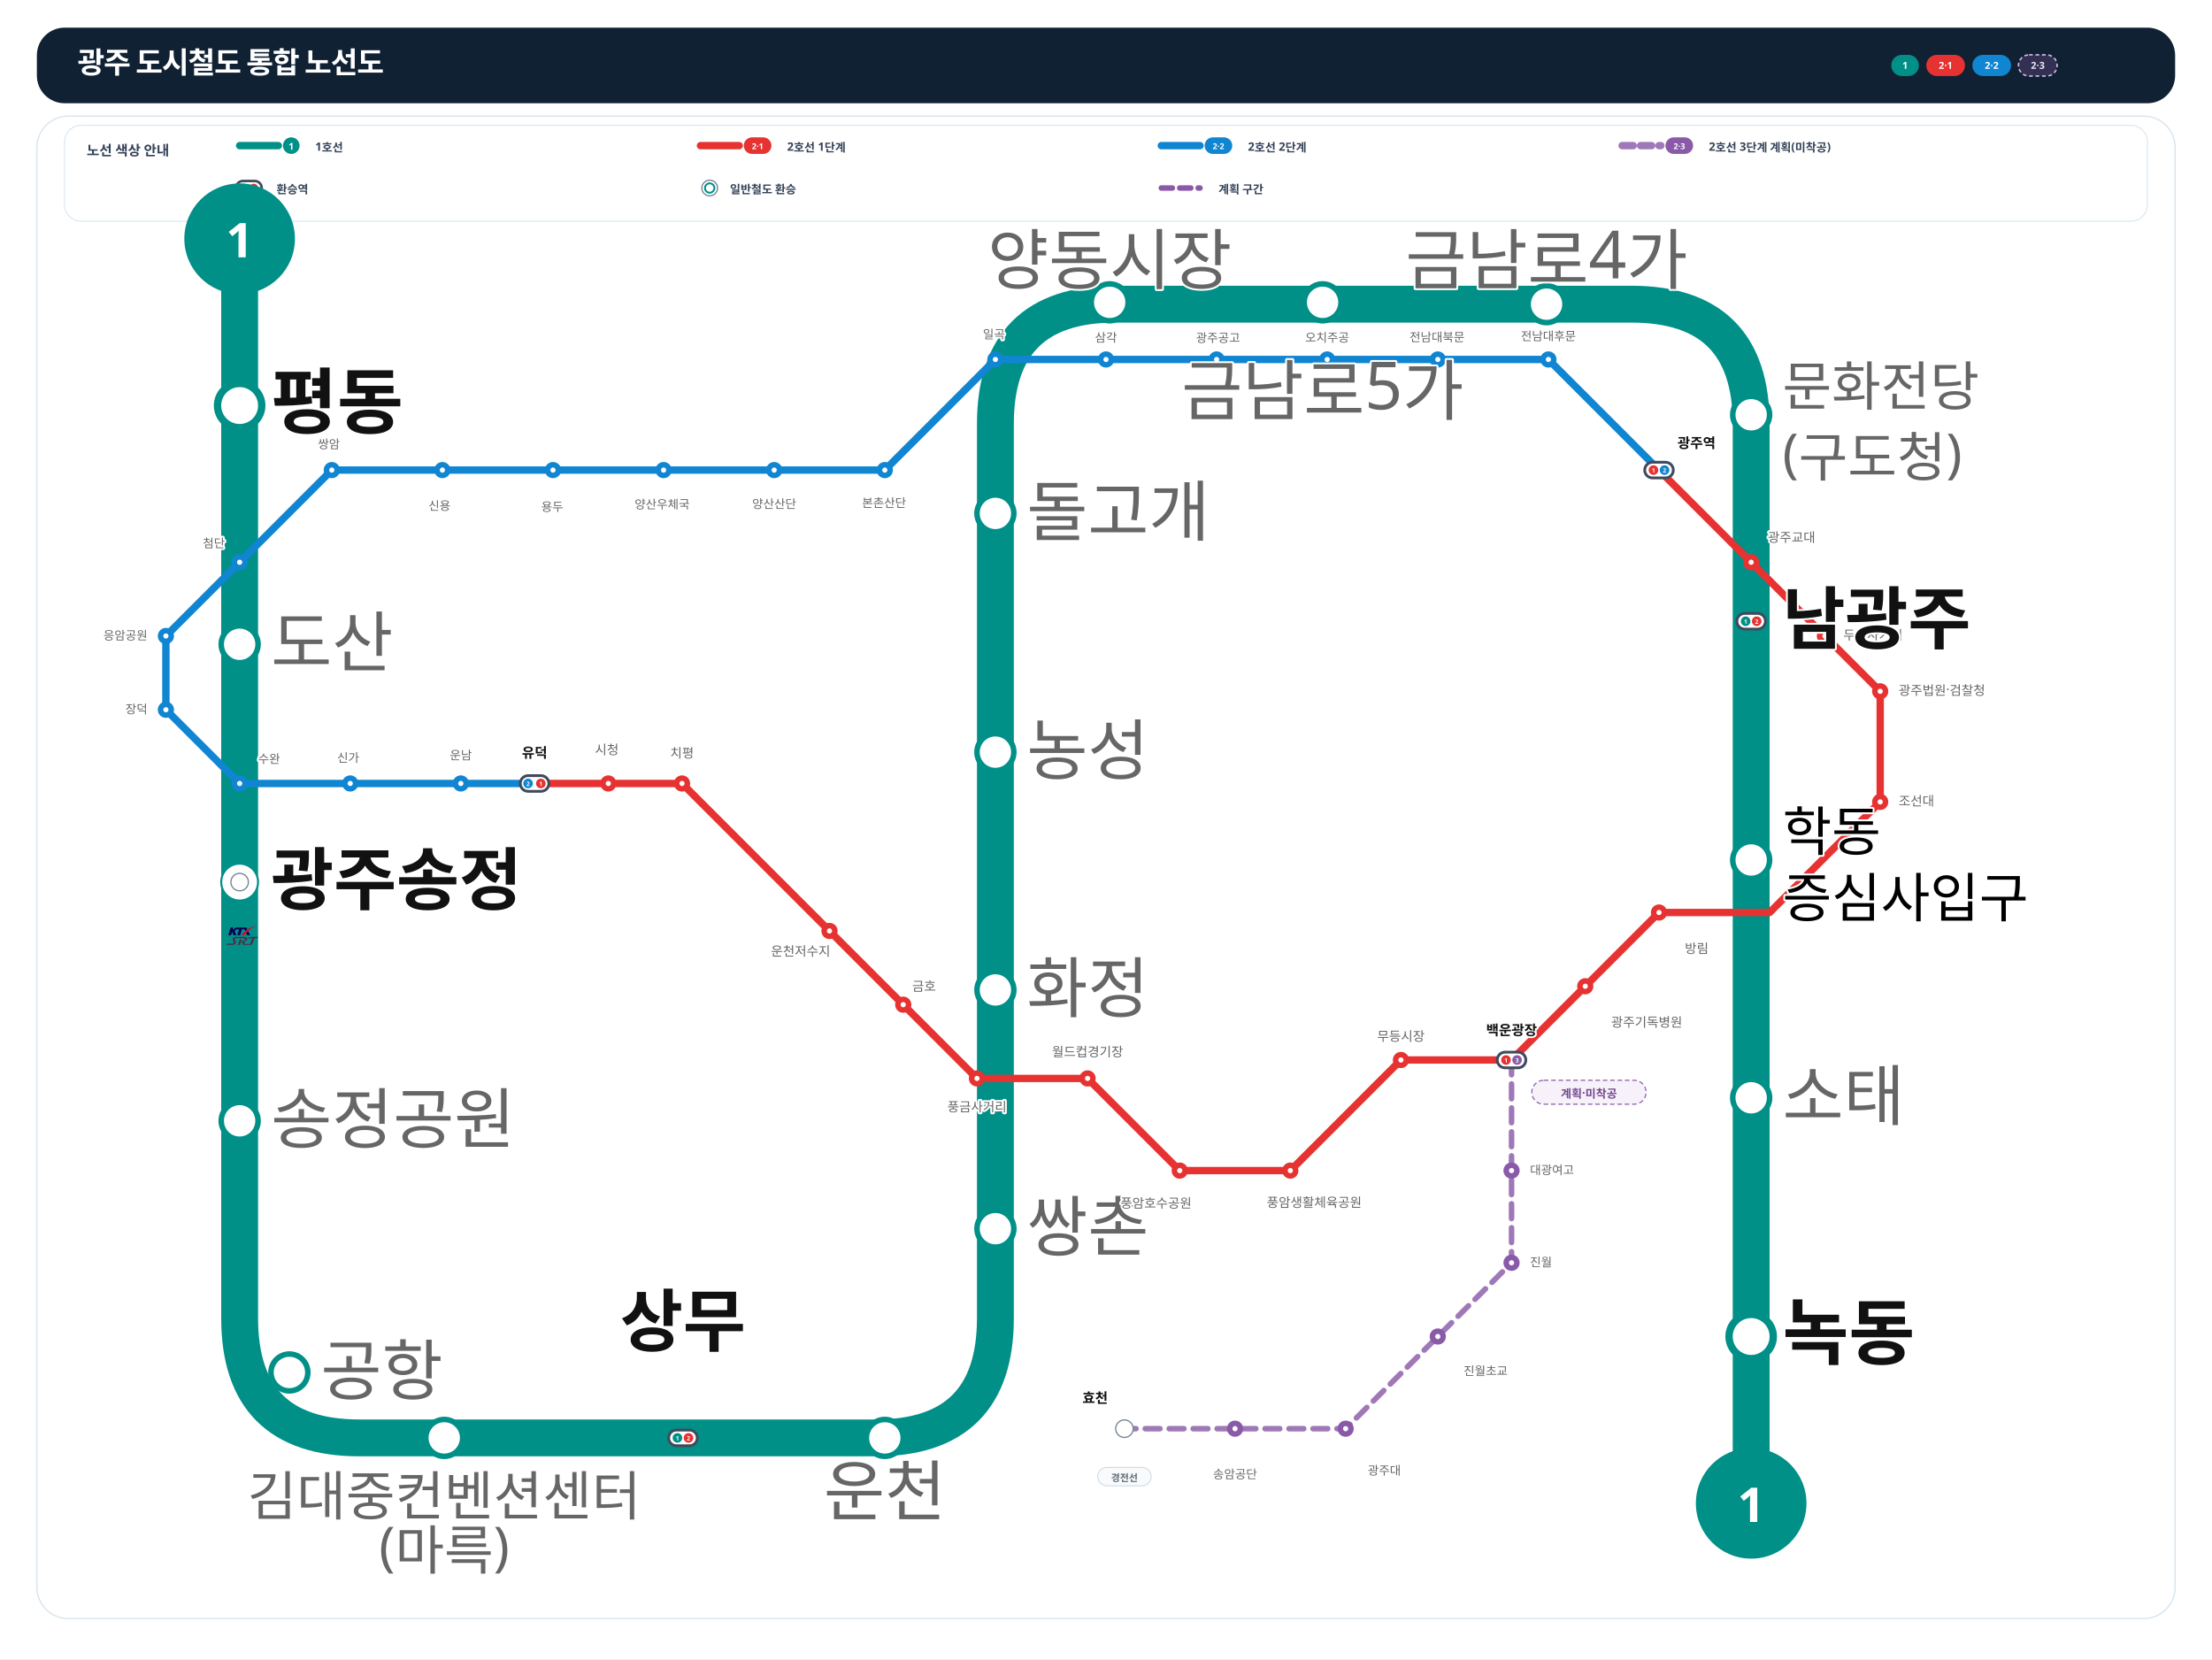
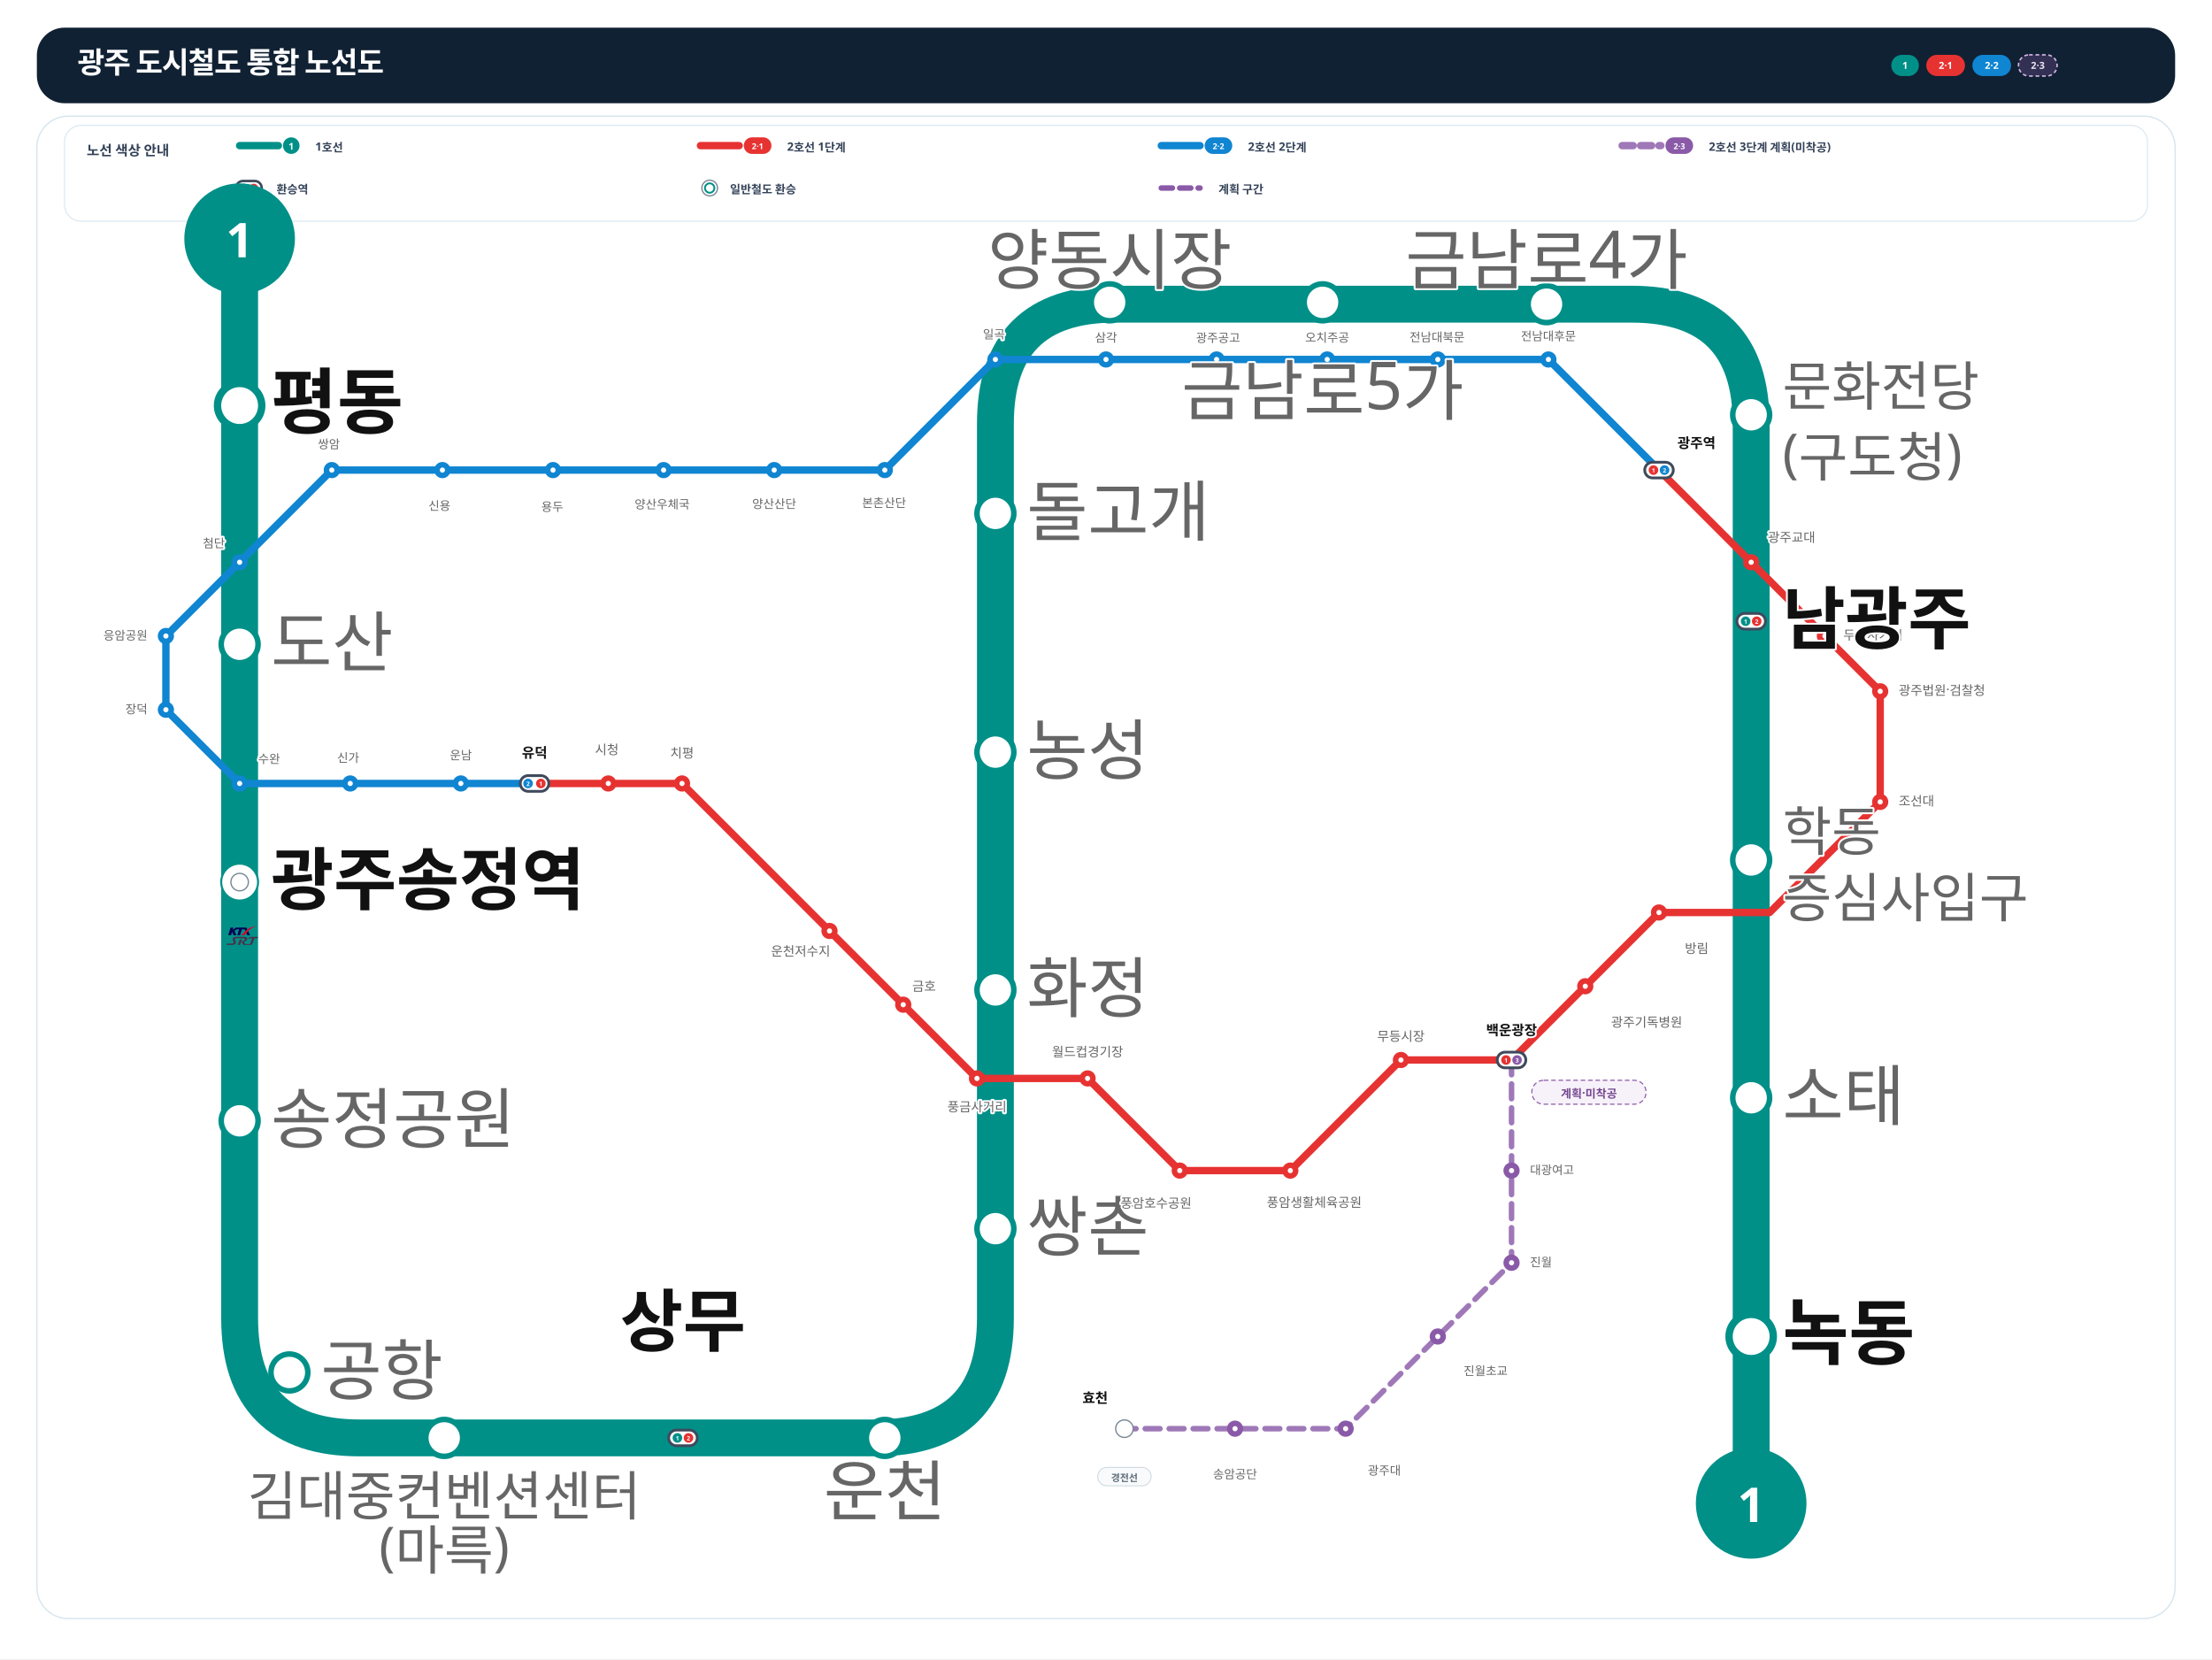
<svg xmlns="http://www.w3.org/2000/svg" width="2400" height="1800" viewBox="0 0 2400 1800" version="1.1" role="img" aria-labelledby="map-title map-description" preserveAspectRatio="xMidYMid meet" id="gwangju-metro-sma-v1-family-map" style="font-family: Pretendard;" data-base-template="easy-subway-sma-v1.svg" data-design-family="sma-v1" data-base-unit-u="8px" data-line-width="1u" data-grid="3u" data-corner-radius="2.5u" data-parallel-gap="0.25u" data-octolinear="true" data-district-labels="removed" data-revision="sma-v1-cultural-center-separation-phase3-status-rail-logos-v5" data-station-data-verified="2026-07-12" data-station-data-basis="GRTC-current-line1-and-official-line2-plan" data-line2-name-status="phase1-citizen-preference;phase2-3-provisional" data-route-shape="octolinear-rounded-ring" data-left-ring-smoothing="237-238-201-202-203" data-font-policy="Pretendard-only" data-phase3-status="planned-unbuilt-separate-project-review" data-cultural-center-overlap="resolved" data-rail-logo-format="inline-svg-paths">
  <defs id="ui-card-background-definitions">
    <clipPath id="rounded-map-card-clip-area">
      <rect x="40" y="126" width="2320" height="1630" rx="34" ry="34" id="rect1" />
    </clipPath>
    <style id="sma-v1-family-style" type="text/css">
#gwangju-metro-sma-v1-family-map { font-family:Pretendard; }
#gwangju-metro-sma-v1-family-map text,
#gwangju-metro-sma-v1-family-map tspan { font-family:Pretendard; }
.ui-title { fill:#FFFFFF; font-size:32px; font-weight:900; letter-spacing:-1px; }
.ui-chip-label { fill:#FFFFFF; font-size:10.5px; font-weight:900; text-anchor:middle; dominant-baseline:middle; }
.ui-note { fill:#6E7F8B; font-size:12px; font-weight:650; letter-spacing:-0.2px; }
.route { fill:none; stroke-width:8px; stroke-linecap:round; stroke-linejoin:round; stroke-miterlimit:1; shape-rendering:geometricPrecision; }
.route-line1-width { stroke-width:40px; }
.route-phase3 { stroke-width:6px; stroke-dasharray:16 10; }
.station-node { fill:#FFFFFF; stroke-width:6px; vector-effect:non-scaling-stroke; shape-rendering:geometricPrecision; }
.station-node-terminal { stroke-width:8px; }
.station-label { paint-order:stroke; stroke:#FFFFFF; stroke-width:4px; stroke-linecap:round; stroke-linejoin:round; text-rendering:geometricPrecision; }
.station-label-ordinary { fill:#666666; font-size:14px; font-weight:400; }
.station-label-small { font-size:13px; }
.station-label-transfer { fill:#111111; font-size:15px; font-weight:600; }
.station-label-terminal { fill:#111111; font-size:15px; font-weight:700; }
.transfer-badge-label { fill:#FFFFFF; font-size:6.5px; font-weight:900; text-anchor:middle; dominant-baseline:central; alignment-baseline:middle; pointer-events:none; }
.legend-title { fill:#344258; font-size:15px; font-weight:900; dominant-baseline:central; }
.legend-name { fill:#344258; font-size:12.5px; font-weight:760; dominant-baseline:central; }
.legend-sub { fill:#6E7F8B; font-size:11.5px; font-weight:600; dominant-baseline:central; }
.rail-chip-text { fill:#5E6C78; font-size:10.5px; font-weight:800; text-anchor:middle; dominant-baseline:central; }

.phase-status-chip-text { fill:#75478F; font-size:12.5px; font-weight:800; text-anchor:middle; dominant-baseline:central; }
</style>
  </defs>
  <rect x="0" y="0" width="2400" height="1800" id="page-background" fill="#FFFFFF" />
  <g id="header-title-legend-and-status-layer">
    <rect x="40" y="30" width="2320" height="82" rx="30" ry="30" id="header-background-pill" fill="#102133" />
    <text x="84" y="79.267" id="header-title-text" class="ui-title">광주 도시철도 통합 노선도</text>
    <g id="header-route-badge-1" class="header-route-badge" data-line="1" data-line-color="#009088">
      <rect x="2052" y="59.5" width="30" height="23" rx="11.5" ry="11.5" fill="#009088" id="rect2" />
      <text x="2067.0" y="71.0" class="ui-chip-label" id="text2">1</text>
    </g>
    <g id="header-route-badge-2-phase1" class="header-route-badge" data-line="2-phase1" data-line-color="#E63332">
      <rect x="2090" y="59.5" width="42" height="23" rx="11.5" ry="11.5" fill="#E63332" id="rect3" />
      <text x="2111.0" y="71.0" class="ui-chip-label" id="text3">2·1</text>
    </g>
    <g id="header-route-badge-2-phase2" class="header-route-badge" data-line="2-phase2" data-line-color="#1085D1">
      <rect x="2140" y="59.5" width="42" height="23" rx="11.5" ry="11.5" fill="#1085D1" id="rect4" />
      <text x="2161.0" y="71.0" class="ui-chip-label" id="text4">2·2</text>
    </g>
    <g id="header-route-badge-2-phase3" class="header-route-badge" data-line="2-phase3" data-line-color="#8A5AA8" data-status="planned-unbuilt">
      <rect x="2190" y="59.5" width="42" height="23" rx="11.5" ry="11.5" fill="#8A5AA8" id="rect5" fill-opacity="0.28" stroke="#D4B7E3" stroke-width="1.6" stroke-dasharray="4 3" />
      <text x="2211.0" y="71.0" class="ui-chip-label" id="text5" style="fill:#F0E5F5">2·3</text>
    </g>
  </g>
  <rect x="40" y="126" width="2320" height="1630" rx="34" ry="34" id="main-map-card-background" fill="#FFFFFF" stroke="#D7E5EE" stroke-width="1.4" />
  <g id="top-route-line-explanation-layer" data-name="상단 노선 색상 안내">
    <rect x="70" y="136" width="2260" height="104" rx="18" ry="18" id="top-route-line-explanation-background" fill="#FFFFFF" stroke="#D7E5EE" stroke-width="1.1" opacity="0.96" />
    <text x="94" y="162" id="top-route-line-explanation-title" class="legend-title">노선 색상 안내</text>
    <path d="M 260 158 L 302 158" fill="none" stroke="#009088" stroke-width="8" stroke-linecap="round" id="path5" />
    <rect x="307" y="149" width="18" height="18" rx="9" ry="9" fill="#009088" id="rect6" />
    <text x="316.0" y="158.4" fill="#FFFFFF" font-size="10.2" font-weight="900" text-anchor="middle" dominant-baseline="central" alignment-baseline="middle" id="text6">1</text>
    <text x="342" y="158.4" class="legend-name" text-anchor="start" id="text7">1호선</text>
    <path d="M 760 158 L 802 158" fill="none" stroke="#E63332" stroke-width="8" stroke-linecap="round" id="path7" />
    <rect x="807" y="149" width="30" height="18" rx="9" ry="9" fill="#E63332" id="rect7" />
    <text x="822.0" y="158.4" fill="#FFFFFF" font-size="8.8" font-weight="900" text-anchor="middle" dominant-baseline="central" alignment-baseline="middle" id="text8">2·1</text>
    <text x="854" y="158.4" class="legend-name" text-anchor="start" id="text9">2호선 1단계</text>
    <path d="M 1260 158 L 1302 158" fill="none" stroke="#1085D1" stroke-width="8" stroke-linecap="round" id="path9" />
    <rect x="1307" y="149" width="30" height="18" rx="9" ry="9" fill="#1085D1" id="rect9" />
    <text x="1322.0" y="158.4" fill="#FFFFFF" font-size="8.8" font-weight="900" text-anchor="middle" dominant-baseline="central" alignment-baseline="middle" id="text10">2·2</text>
    <text x="1354" y="158.4" class="legend-name" text-anchor="start" id="text11">2호선 2단계</text>
    <path d="M 1760 158 L 1802 158" fill="none" stroke="#8A5AA8" stroke-width="8" stroke-linecap="round" stroke-dasharray="12 8" id="path11" stroke-opacity="0.82" />
    <rect x="1807" y="149" width="30" height="18" rx="9" ry="9" fill="#8A5AA8" id="rect11" />
    <text x="1822.0" y="158.4" fill="#FFFFFF" font-size="8.8" font-weight="900" text-anchor="middle" dominant-baseline="central" alignment-baseline="middle" id="text12">2·3</text>
    <text x="1854" y="158.4" class="legend-name" text-anchor="start" id="text13">2호선 3단계 계획(미착공)</text>
    <g id="legend-transfer-capsule" class="ourclass-transfer-symbol">
      <path d="M 263.7 204 L 276.3 204" fill="none" stroke="#3F4A5C" stroke-width="18.0" stroke-linecap="round" stroke-linejoin="round" id="path13" />
      <path d="M 263.7 204 L 276.3 204" fill="none" stroke="#FFFFFF" stroke-width="12.6" stroke-linecap="round" stroke-linejoin="round" id="path14" />
      <circle cx="264.6" cy="204" r="4.68" fill="#009088" id="circle14" />
      <text x="264.6" y="204.18" class="transfer-badge-label" font-size="5.85" id="text14">1</text>
      <circle cx="275.4" cy="204" r="4.68" fill="#E63332" id="circle15" />
      <text x="275.4" y="204.18" class="transfer-badge-label" font-size="5.85" id="text15">2</text>
    </g>
    <text x="300" y="204.4" class="legend-name" id="text16">환승역</text>
    <circle cx="770" cy="204" r="8.5" fill="#FFFFFF" stroke="#7A8895" stroke-width="1.4" id="circle16" />
    <circle cx="770" cy="204" r="5.1" fill="#FFFFFF" stroke="#009088" stroke-width="2" id="circle17" />
    <text x="792" y="204.4" class="legend-name" id="text17">일반철도 환승</text>
    <path d="M 1260 204 L 1302 204" fill="none" stroke="#8A5AA8" stroke-width="6" stroke-linecap="round" stroke-dasharray="12 8" id="path17" />
    <text x="1322" y="204.4" class="legend-name" id="text18">계획 구간</text>
  </g>
  <g id="map-card-clipped-content-layer" clip-path="url(#rounded-map-card-clip-area)">
    <g id="main-map-layer">
      <g id="route-lines-layer" data-name="노선" class="render-layer route-layer">
        <path d="M 260 259 L 260 440 L 260 1430 Q 260 1560 390 1560 L 950 1560 Q 1080 1560 1080 1430 L 1080 460 Q 1080 330 1210 330 L 1770 330 Q 1900 330 1900 460 L 1900 1450 L 1900 1631" id="route-line1" class="route route-line1-width" stroke="#009088" data-line="line1" data-line-color="#009088" />
        <g class="line-terminal-badge" data-role="line-terminal-badge" id="line-terminal-badge-pyeongdong">
          <circle cx="260" cy="259" r="60" fill="#009088" data-role="line-terminal-badge" id="line-terminal-badge-circle-pyeongdong" />
          <text x="260" y="259" fill="#FFFFFF" font-size="52" font-weight="900" text-anchor="middle" dominant-baseline="central" data-role="line-terminal-badge" id="line-terminal-badge-label-pyeongdong">1</text>
        </g>
        <g class="line-terminal-badge" data-role="line-terminal-badge" id="line-terminal-badge-nokdong">
          <circle cx="1900" cy="1631" r="60" fill="#009088" data-role="line-terminal-badge" id="line-terminal-badge-circle-nokdong" />
          <text x="1900" y="1631" fill="#FFFFFF" font-size="52" font-weight="900" text-anchor="middle" dominant-baseline="central" data-role="line-terminal-badge" id="line-terminal-badge-label-nokdong">1</text>
        </g>
        <polyline points="580,850 660,850 740,850 820,930 900,1010 980,1090 1060,1170 1180,1170 1280,1270 1400,1270 1520,1150 1640,1150 1720,1070 1800,990 1920,990 1980,930 2040,870 2040,750 1980,690 1900,610 1800,510" id="route-line2-phase1" class="route" stroke="#E63332" data-line="line2-phase1" data-line-color="#E63332" data-bend-smoothing="round-cap-round-join-global-pass" data-direction-system="octolinear" data-cultural-center-separation="1800,990-1920,990-1980,930" />
        <polyline points="1800,510 1680,390 1560,390 1440,390 1320,390 1200,390 1080,390 960,510 840,510 720,510 600,510 480,510 360,510 260,610 180,690 180,770 260,850 380,850 500,850 580,850" id="route-line2-phase2" class="route" stroke="#1085D1" data-line="line2-phase2" data-line-color="#1085D1" data-bend-smoothing="round-cap-round-join-global-pass" data-direction-system="octolinear" />
        <polyline points="1640,1150 1640,1270 1640,1370 1560,1450 1460,1550 1340,1550 1220,1550" id="route-line2-phase3" class="route route-phase3" stroke="#8A5AA8" data-line="line2-phase3" data-line-color="#8A5AA8" data-status="planned-unbuilt" data-project-review="separate-project-after-phase1-2" stroke-opacity="0.82" />
      </g>
      <g id="phase3-planning-status-chip" data-status="planned-unbuilt" data-name="2호선 3단계 상태">
        <rect x="1662" y="1172" width="124" height="26" rx="13" ry="13" fill="#F7F2FA" stroke="#8A5AA8" stroke-width="1.2" stroke-dasharray="5 3" id="rect8" />
        <text x="1724" y="1185.5" class="phase-status-chip-text" id="text19">계획·미착공</text>
      </g>
      <g id="station-symbols-layer" data-name="역" class="render-layer station-layer">
        <circle cx="260" cy="440" r="24" class="station-node station-node-terminal" stroke="#009088" id="circle19" />
        <circle cx="260" cy="699" r="20" class="station-node" stroke="#009088" id="circle20" />
        <circle cx="260" cy="1216" r="20" class="station-node" stroke="#009088" id="circle21" />
        <circle cx="314" cy="1489" r="20" class="station-node" stroke="#009088" id="circle22" />
        <circle cx="482" cy="1560" r="20" class="station-node" stroke="#009088" id="circle23" />
        <circle cx="960" cy="1560" r="20" class="station-node" stroke="#009088" id="circle24" />
        <circle cx="1080" cy="1333" r="20" class="station-node" stroke="#009088" id="circle25" />
        <circle cx="1080" cy="1074" r="20" class="station-node" stroke="#009088" id="circle26" />
        <circle cx="1080" cy="816" r="20" class="station-node" stroke="#009088" id="circle27" />
        <circle cx="1080" cy="557" r="20" class="station-node" stroke="#009088" id="circle28" />
        <circle cx="1204" cy="328" r="20" class="station-node" stroke="#009088" id="circle29" />
        <circle cx="1435" cy="328" r="20" class="station-node" stroke="#009088" id="circle30" />
        <circle cx="1678" cy="330" r="20" class="station-node" stroke="#009088" id="circle31" />
        <circle cx="1900" cy="450" r="20" class="station-node" stroke="#009088" id="circle32" />
        <circle cx="1900" cy="933" r="20" class="station-node" stroke="#009088" id="circle33" />
        <circle cx="1900" cy="1191" r="20" class="station-node" stroke="#009088" id="circle34" />
        <circle cx="1900" cy="1450" r="24" class="station-node station-node-terminal" stroke="#009088" id="circle35" />
        <circle cx="660" cy="850" r="5.8" class="station-node" stroke="#E63332" data-station="201" data-station-name="시청" id="circle36" />
        <circle cx="740" cy="850" r="5.8" class="station-node" stroke="#E63332" data-station="202" data-station-name="치평" id="circle37" />
        <circle cx="900" cy="1010" r="5.8" class="station-node" stroke="#E63332" id="circle38" />
        <circle cx="980" cy="1090" r="5.8" class="station-node" stroke="#E63332" id="circle39" />
        <circle cx="1060" cy="1170" r="5.8" class="station-node" stroke="#E63332" id="circle40" />
        <circle cx="1180" cy="1170" r="5.8" class="station-node" stroke="#E63332" id="circle41" />
        <circle cx="1280" cy="1270" r="5.8" class="station-node" stroke="#E63332" id="circle42" />
        <circle cx="1400" cy="1270" r="5.8" class="station-node" stroke="#E63332" id="circle43" />
        <circle cx="1520" cy="1150" r="5.8" class="station-node" stroke="#E63332" id="circle44" />
        <circle cx="1720" cy="1070" r="5.8" class="station-node" stroke="#E63332" id="circle45" />
        <circle cx="1800" cy="990" r="5.8" class="station-node" stroke="#E63332" id="circle46" />
        <circle cx="2040" cy="870" r="5.8" class="station-node" stroke="#E63332" id="circle47" />
        <circle cx="2040" cy="750" r="5.8" class="station-node" stroke="#E63332" id="circle48" />
        <circle cx="1980" cy="690" r="5.8" class="station-node" stroke="#E63332" id="circle49" />
        <circle cx="1900" cy="610" r="5.8" class="station-node" stroke="#E63332" id="circle50" />
        <circle cx="1680" cy="390" r="5.8" class="station-node" stroke="#1085D1" id="circle51" />
        <circle cx="1560" cy="390" r="5.8" class="station-node" stroke="#1085D1" id="circle52" />
        <circle cx="1440" cy="390" r="5.8" class="station-node" stroke="#1085D1" id="circle53" />
        <circle cx="1320" cy="390" r="5.8" class="station-node" stroke="#1085D1" id="circle54" />
        <circle cx="1200" cy="390" r="5.8" class="station-node" stroke="#1085D1" id="circle55" />
        <circle cx="1080" cy="390" r="5.8" class="station-node" stroke="#1085D1" id="circle56" />
        <circle cx="960" cy="510" r="5.8" class="station-node" stroke="#1085D1" id="circle57" />
        <circle cx="840" cy="510" r="5.8" class="station-node" stroke="#1085D1" id="circle58" />
        <circle cx="720" cy="510" r="5.8" class="station-node" stroke="#1085D1" id="circle59" />
        <circle cx="600" cy="510" r="5.8" class="station-node" stroke="#1085D1" id="circle60" />
        <circle cx="480" cy="510" r="5.8" class="station-node" stroke="#1085D1" id="circle61" />
        <circle cx="360" cy="510" r="5.8" class="station-node" stroke="#1085D1" id="circle62" />
        <circle cx="260" cy="610" r="5.8" class="station-node" stroke="#1085D1" id="circle63" />
        <circle cx="180" cy="690" r="5.8" class="station-node" stroke="#1085D1" id="circle64" />
        <circle cx="180" cy="770" r="5.8" class="station-node" stroke="#1085D1" id="circle65" />
        <circle cx="260" cy="850" r="5.8" class="station-node" stroke="#1085D1" id="circle66" />
        <circle cx="380" cy="850" r="5.8" class="station-node" stroke="#1085D1" id="circle67" />
        <circle cx="500" cy="850" r="5.8" class="station-node" stroke="#1085D1" id="circle68" />
        <circle cx="1640" cy="1270" r="5.8" class="station-node" stroke="#8A5AA8" id="circle69" />
        <circle cx="1640" cy="1370" r="5.8" class="station-node" stroke="#8A5AA8" id="circle70" />
        <circle cx="1560" cy="1450" r="5.8" class="station-node" stroke="#8A5AA8" id="circle71" />
        <circle cx="1460" cy="1550" r="5.8" class="station-node" stroke="#8A5AA8" id="circle72" />
        <circle cx="1340" cy="1550" r="5.8" class="station-node" stroke="#8A5AA8" id="circle73" />
        <circle cx="260" cy="957" r="20" fill="#FFFFFF" stroke="#009088" stroke-width="2.2" data-station="117" id="circle74" />
        <circle cx="1220" cy="1550" r="6.2" fill="#FFFFFF" stroke="#8A5AA8" stroke-width="2.6" data-station="244" id="circle75" />
      </g>
      <g id="rail-transfer-symbols-layer">
        <circle cx="1220" cy="1550" r="9.5" fill="#FFFFFF" stroke="#7A8895" stroke-width="1.4" data-role="rail-transfer" id="circle76" />
        <circle cx="260" cy="957" r="9.5" fill="#FFFFFF" stroke="#7A8895" stroke-width="1.4" data-role="rail-transfer" id="circle77" />
      </g>
      <g id="transfer-station-symbols-layer" data-name="환승역 캡슐" class="render-layer transfer-layer">
        <g id="transfer-station-symbol-상무" class="ourclass-transfer-symbol">
          <path d="M 734 1560 L 748 1560" fill="none" stroke="#3F4A5C" stroke-width="20.0" stroke-linecap="round" stroke-linejoin="round" id="path77" />
          <path d="M 734 1560 L 748 1560" fill="none" stroke="#FFFFFF" stroke-width="14.0" stroke-linecap="round" stroke-linejoin="round" id="path78" />
          <circle cx="735" cy="1560" r="5.2" fill="#009088" id="circle78" />
          <text x="735" y="1560.2" class="transfer-badge-label" font-size="6.5" id="text78">1</text>
          <circle cx="747" cy="1560" r="5.2" fill="#E63332" id="circle79" />
          <text x="747" y="1560.2" class="transfer-badge-label" font-size="6.5" id="text79">2</text>
        </g>
        <g id="transfer-station-symbol-남광주" class="ourclass-transfer-symbol">
          <path d="M 1893 674 L 1907 674" fill="none" stroke="#3F4A5C" stroke-width="20.0" stroke-linecap="round" stroke-linejoin="round" id="path79" />
          <path d="M 1893 674 L 1907 674" fill="none" stroke="#FFFFFF" stroke-width="14.0" stroke-linecap="round" stroke-linejoin="round" id="path80" />
          <circle cx="1894" cy="674" r="5.2" fill="#009088" id="circle80" />
          <text x="1894" y="674.2" class="transfer-badge-label" font-size="6.5" id="text80">1</text>
          <circle cx="1906" cy="674" r="5.2" fill="#E63332" id="circle81" />
          <text x="1906" y="674.2" class="transfer-badge-label" font-size="6.5" id="text81">2</text>
        </g>
        <g id="transfer-station-symbol-유덕" class="ourclass-transfer-symbol" data-station="238" data-station-name="유덕" data-node-role="transfer-capsule" data-transfer-type="phase" data-center-x="580" data-center-y="850">
          <path d="M 573.0 850 L 587.0 850" fill="none" stroke="#3F4A5C" stroke-width="20.0" stroke-linecap="round" stroke-linejoin="round" id="path81" />
          <path d="M 573.0 850 L 587.0 850" fill="none" stroke="#FFFFFF" stroke-width="14.0" stroke-linecap="round" stroke-linejoin="round" id="path82" />
          <circle cx="586.808" cy="850" r="5.2" fill="#e63332" id="circle82" />
          <text x="586.808" y="850.2" class="transfer-badge-label" font-size="6.5" id="text82">1</text>
          <circle cx="572.955" cy="850" r="5.2" fill="#1085d1" id="circle83" />
          <text x="572.955" y="850.2" class="transfer-badge-label" font-size="6.5" id="text83">2</text>
        </g>
        <g id="transfer-station-symbol-광주역" class="ourclass-transfer-symbol" data-station="219" data-station-name="광주역" data-node-role="transfer-capsule" data-transfer-type="phase" data-rail-transfer="true">
          <path d="M 1793.0 510 L 1807.0 510" fill="none" stroke="#3F4A5C" stroke-width="20.0" stroke-linecap="round" stroke-linejoin="round" id="path83" />
          <path d="M 1793.0 510 L 1807.0 510" fill="none" stroke="#FFFFFF" stroke-width="14.0" stroke-linecap="round" stroke-linejoin="round" id="path84" />
          <circle cx="1794.0" cy="510" r="5.2" fill="#E63332" id="circle84" />
          <text x="1794.0" y="510.2" class="transfer-badge-label" font-size="6.5" id="text84">1</text>
          <circle cx="1806.0" cy="510" r="5.2" fill="#1085D1" id="circle85" />
          <text x="1806.0" y="510.2" class="transfer-badge-label" font-size="6.5" id="text85">2</text>
        </g>
        <g id="transfer-station-symbol-백운광장" class="ourclass-transfer-symbol" data-station="211" data-station-name="백운광장" data-node-role="transfer-capsule" data-transfer-type="phase">
          <path d="M 1633.0 1150 L 1647.0 1150" fill="none" stroke="#3F4A5C" stroke-width="20.0" stroke-linecap="round" stroke-linejoin="round" id="path85" />
          <path d="M 1633.0 1150 L 1647.0 1150" fill="none" stroke="#FFFFFF" stroke-width="14.0" stroke-linecap="round" stroke-linejoin="round" id="path86" />
          <circle cx="1634.0" cy="1150" r="5.2" fill="#E63332" id="circle86" />
          <text x="1634.0" y="1150.2" class="transfer-badge-label" font-size="6.5" id="text86">1</text>
          <circle cx="1646.0" cy="1150" r="5.2" fill="#8A5AA8" id="circle87" />
          <text x="1646.0" y="1150.2" class="transfer-badge-label" font-size="6.5" id="text87">3</text>
        </g>
      </g>
      <g id="station-name-labels-layer" data-name="역명" class="render-layer label-layer">
        <g id="station-label-group-119" data-station="119" data-station-name="평동" data-label-role="terminal">
          <text x="294" y="464" id="station-label-119" class="station-label station-label-terminal" text-anchor="start" font-size="78" style="font-size:78px">평동</text>
        </g>
        <g id="station-label-group-118" data-station="118" data-station-name="도산" data-label-role="ordinary">
          <text x="294" y="723" id="station-label-118" class="station-label station-label-ordinary" text-anchor="start" font-size="72" style="font-size:72px">도산</text>
        </g>
        <g id="station-label-group-117" data-station="117" data-station-name="광주송정" data-label-role="transfer">
-           <text x="294" y="981" id="station-label-117" class="station-label station-label-transfer" text-anchor="start" font-size="74" style="font-size:74px">광주송정</text>
+           <text x="294" y="981" id="station-label-117" class="station-label station-label-transfer" text-anchor="start" font-size="74" style="font-size:74px">광주송정역</text>
        </g>
        <g id="station-label-group-116" data-station="116" data-station-name="송정공원" data-label-role="ordinary">
          <text x="294" y="1240" id="station-label-116" class="station-label station-label-ordinary" text-anchor="start" font-size="72" style="font-size:72px">송정공원</text>
        </g>
        <g id="station-label-group-115" data-station="115" data-station-name="공항" data-label-role="ordinary">
          <text x="348" y="1513" id="station-label-115" class="station-label station-label-ordinary" text-anchor="start" font-size="72" style="font-size:72px">공항</text>
        </g>
        <g id="station-label-group-114" data-station="114" data-station-name="김대중컨벤션센터 (마륵)" data-label-role="ordinary">
          <text x="482" y="1644" id="station-label-114" class="station-label station-label-ordinary station-label-small" text-anchor="middle" font-size="58" style="font-size:58px">김대중컨벤션센터</text>
          <text x="482" y="1698" id="station-label-114-2" class="station-label station-label-ordinary station-label-small" text-anchor="middle" font-size="58" style="font-size:58px">(마륵)</text>
        </g>
        <g id="station-label-group-112" data-station="112" data-station-name="운천" data-label-role="ordinary">
          <text x="960" y="1644" id="station-label-112" class="station-label station-label-ordinary" text-anchor="middle" font-size="72" style="font-size:72px">운천</text>
        </g>
        <g id="station-label-group-111" data-station="111" data-station-name="쌍촌" data-label-role="ordinary">
          <text x="1114" y="1357" id="station-label-111" class="station-label station-label-ordinary" text-anchor="start" font-size="72" style="font-size:72px">쌍촌</text>
        </g>
        <g id="station-label-group-110" data-station="110" data-station-name="화정" data-label-role="ordinary">
          <text x="1114" y="1098" id="station-label-110" class="station-label station-label-ordinary" text-anchor="start" font-size="72" style="font-size:72px">화정</text>
        </g>
        <g id="station-label-group-109" data-station="109" data-station-name="농성" data-label-role="ordinary">
          <text x="1114" y="840" id="station-label-109" class="station-label station-label-ordinary" text-anchor="start" font-size="72" style="font-size:72px">농성</text>
        </g>
        <g id="station-label-group-108" data-station="108" data-station-name="돌고개" data-label-role="ordinary">
          <text x="1114" y="581" id="station-label-108" class="station-label station-label-ordinary" text-anchor="start" font-size="72" style="font-size:72px">돌고개</text>
        </g>
        <g id="station-label-group-107" data-station="107" data-station-name="양동시장" data-label-role="ordinary">
          <text x="1204" y="308" id="station-label-107" class="station-label station-label-ordinary" text-anchor="middle" font-size="72" style="font-size:72px">양동시장</text>
        </g>
        <g id="station-label-group-106" data-station="106" data-station-name="금남로5가" data-label-role="ordinary">
          <text x="1435" y="450" id="station-label-106" class="station-label station-label-ordinary" text-anchor="middle" font-size="72" style="font-size:72px">금남로5가</text>
        </g>
        <g id="station-label-group-105" data-station="105" data-station-name="금남로4가" data-label-role="ordinary">
          <text x="1678" y="308" id="station-label-105" class="station-label station-label-ordinary" text-anchor="middle" font-size="72" style="font-size:72px">금남로4가</text>
        </g>
        <g id="station-label-group-104" data-station="104" data-station-name="문화전당 (구도청)" data-label-role="ordinary">
          <text x="1934" y="440" id="station-label-104" class="station-label station-label-ordinary station-label-small" text-anchor="start" font-size="58" style="font-size:58px">문화전당</text>
          <text x="1934" y="512" id="station-label-104-2" class="station-label station-label-ordinary station-label-small" text-anchor="start" font-size="58" style="font-size:58px">(구도청)</text>
        </g>
        <g id="station-label-group-102" data-station="102" data-station-name="학동·증심사입구" data-label-role="ordinary">
-           <text x="1934" y="923" id="station-label-102" class="station-label" text-anchor="start" font-size="58" style="font-size:58px">학동</text>
-           <text x="1934" y="995" id="station-label-102-2" class="station-label" text-anchor="start" font-size="58" style="font-size:58px">증심사입구</text>
+           <text x="1934" y="923" id="station-label-102" class="station-label station-label-ordinary station-label-small" text-anchor="start" font-size="58" style="font-size:58px">
+             <tspan x="1934" y="923">학동</tspan>
+             <tspan x="1934" y="995">증심사입구</tspan>
+           </text>
        </g>
        <g id="station-label-group-101" data-station="101" data-station-name="소태" data-label-role="ordinary">
          <text x="1934" y="1215" id="station-label-101" class="station-label station-label-ordinary" text-anchor="start" font-size="72" style="font-size:72px">소태</text>
        </g>
        <g id="station-label-group-100" data-station="100" data-station-name="녹동" data-label-role="terminal">
          <text x="1934" y="1474" id="station-label-100" class="station-label station-label-terminal" text-anchor="start" font-size="78" style="font-size:78px">녹동</text>
        </g>
        <g id="station-label-group-238" data-station="238" data-station-name="유덕" data-label-role="transfer" data-geometry-zone="left-ring-smoothing">
          <text x="580" y="822" id="station-label-238" class="station-label station-label-transfer" text-anchor="middle">유덕</text>
        </g>
        <g id="station-label-group-201" data-station="201" data-station-name="시청" data-label-role="ordinary" data-geometry-zone="left-ring-smoothing" transform="translate(-1.581725,-65.64161)">
          <text x="660" y="884" id="station-label-201" class="station-label station-label-ordinary" text-anchor="middle">시청</text>
        </g>
        <g id="station-label-group-202" data-station="202" data-station-name="치평" data-label-role="ordinary" data-geometry-zone="left-ring-smoothing">
          <text x="740" y="822" id="station-label-202" class="station-label station-label-ordinary" text-anchor="middle">치평</text>
        </g>
        <g id="station-label-group-204" data-station="204" data-station-name="운천저수지" data-label-role="ordinary">
          <text x="900.887" y="1036.985" id="station-label-204" class="station-label station-label-ordinary" text-anchor="end">운천저수지</text>
        </g>
        <g id="station-label-group-205" data-station="205" data-station-name="금호" data-label-role="ordinary" transform="translate(-10.28122,-18.98071)">
          <text x="1000" y="1094" id="station-label-205" class="station-label station-label-ordinary" text-anchor="start">금호</text>
        </g>
        <g id="station-label-group-206" data-station="206" data-station-name="풍금사거리" data-label-role="ordinary" transform="translate(0,-18.18984)">
          <text x="1060" y="1224" id="station-label-206" class="station-label station-label-ordinary" text-anchor="middle">풍금사거리</text>
        </g>
        <g id="station-label-group-207" data-station="207" data-station-name="월드컵경기장" data-label-role="ordinary" transform="translate(0,-11.86294)">
          <text x="1180" y="1158" id="station-label-207" class="station-label station-label-ordinary" text-anchor="middle">월드컵경기장</text>
        </g>
        <g id="station-label-group-208" data-station="208" data-station-name="풍암호수공원" data-label-role="ordinary" transform="translate(22.93502,-27.6802)">
          <text x="1270" y="1338" id="station-label-208" class="station-label station-label-ordinary" text-anchor="end">풍암호수공원</text>
        </g>
        <g id="station-label-group-209" data-station="209" data-station-name="풍암생활체육공원" data-label-role="ordinary" transform="translate(-0.7908627,-28.47106)">
          <text x="1375.202" y="1338" id="station-label-209" class="station-label station-label-ordinary" text-anchor="start">풍암생활체육공원</text>
        </g>
        <g id="station-label-group-210" data-station="210" data-station-name="무등시장" data-label-role="ordinary" transform="translate(0,-8.69949)">
          <text x="1520" y="1138" id="station-label-210" class="station-label station-label-ordinary" text-anchor="middle">무등시장</text>
        </g>
        <g id="station-label-group-212" data-station="212" data-station-name="광주기독병원" data-label-role="ordinary">
          <text x="1748" y="1114" id="station-label-212" class="station-label station-label-ordinary" text-anchor="start">광주기독병원</text>
        </g>
        <g id="station-label-group-213" data-station="213" data-station-name="방림" data-label-role="ordinary">
          <text x="1828" y="1034" id="station-label-213" class="station-label station-label-ordinary" text-anchor="start">방림</text>
        </g>
        <g id="station-label-group-215" data-station="215" data-station-name="조선대" data-label-role="ordinary">
          <text x="2060" y="874" id="station-label-215" class="station-label station-label-ordinary" text-anchor="start">조선대</text>
        </g>
        <g id="station-label-group-216" data-station="216" data-station-name="광주법원·검찰청" data-label-role="ordinary">
          <text x="2060" y="754" id="station-label-216" class="station-label station-label-ordinary" text-anchor="start">광주법원·검찰청</text>
        </g>
        <g id="station-label-group-217" data-station="217" data-station-name="두암사거리" data-label-role="ordinary">
          <text x="2000" y="694" id="station-label-217" class="station-label station-label-ordinary" text-anchor="start">두암사거리</text>
        </g>
        <g id="station-label-group-218" data-station="218" data-station-name="광주교대" data-label-role="ordinary">
          <text x="1918" y="588" id="station-label-218" class="station-label station-label-ordinary" text-anchor="start">광주교대</text>
        </g>
        <g id="station-label-group-219" data-station="219" data-station-name="광주역" data-label-role="transfer">
          <text x="1820" y="486" id="station-label-219" class="station-label station-label-transfer" text-anchor="start">광주역</text>
        </g>
        <g id="station-label-group-220" data-station="220" data-station-name="전남대후문" data-label-role="ordinary" transform="translate(0,-8.69949)">
          <text x="1680" y="378" id="station-label-220" class="station-label station-label-ordinary station-label-small" text-anchor="middle">전남대후문</text>
        </g>
        <g id="station-label-group-221" data-station="221" data-station-name="전남대북문" data-label-role="ordinary" transform="translate(-0.7908627,-73.55023)">
          <text x="1560" y="444" id="station-label-221" class="station-label station-label-ordinary station-label-small" text-anchor="middle">전남대북문</text>
        </g>
        <g id="station-label-group-222" data-station="222" data-station-name="오치주공" data-label-role="ordinary" transform="translate(0,-7.117765)">
          <text x="1440" y="378" id="station-label-222" class="station-label station-label-ordinary station-label-small" text-anchor="middle">오치주공</text>
        </g>
        <g id="station-label-group-223" data-station="223" data-station-name="광주공고" data-label-role="ordinary" transform="translate(1.581725,-72.75937)">
          <text x="1320" y="444" id="station-label-223" class="station-label station-label-ordinary station-label-small" text-anchor="middle">광주공고</text>
        </g>
        <g id="station-label-group-224" data-station="224" data-station-name="삼각" data-label-role="ordinary" transform="translate(0,-7.117765)">
          <text x="1200" y="378" id="station-label-224" class="station-label station-label-ordinary station-label-small" text-anchor="middle">삼각</text>
        </g>
        <g id="station-label-group-225" data-station="225" data-station-name="일곡" data-label-role="ordinary" transform="translate(-1.581725,-76.71368)">
          <text x="1080" y="444" id="station-label-225" class="station-label station-label-ordinary station-label-small" text-anchor="middle">일곡</text>
        </g>
        <g id="station-label-group-226" data-station="226" data-station-name="본촌산단" data-label-role="ordinary" transform="translate(-0.7908627,52.19694)">
          <text x="960" y="498" id="station-label-226" class="station-label station-label-ordinary station-label-small" text-anchor="middle">본촌산단</text>
        </g>
        <g id="station-label-group-227" data-station="227" data-station-name="양산산단" data-label-role="ordinary" transform="translate(0,-12.6538)">
          <text x="840" y="564" id="station-label-227" class="station-label station-label-ordinary station-label-small" text-anchor="middle">양산산단</text>
        </g>
        <g id="station-label-group-228" data-station="228" data-station-name="양산우체국" data-label-role="ordinary" transform="translate(-1.581725,53.77867)">
          <text x="720" y="498" id="station-label-228" class="station-label station-label-ordinary station-label-small" text-anchor="middle">양산우체국</text>
        </g>
        <g id="station-label-group-229" data-station="229" data-station-name="용두" data-label-role="ordinary" transform="translate(-0.7908627,-9.490353)">
          <text x="600" y="564" id="station-label-229" class="station-label station-label-ordinary station-label-small" text-anchor="middle">용두</text>
        </g>
        <g id="station-label-group-230" data-station="230" data-station-name="신용" data-label-role="ordinary" transform="translate(-3.163451,55.36039)">
          <text x="480" y="498" id="station-label-230" class="station-label station-label-ordinary station-label-small" text-anchor="middle">신용</text>
        </g>
        <g id="station-label-group-231" data-station="231" data-station-name="쌍암" data-label-role="ordinary" transform="translate(-3.163451,-77.50455)">
          <text x="360" y="564" id="station-label-231" class="station-label station-label-ordinary station-label-small" text-anchor="middle">쌍암</text>
        </g>
        <g id="station-label-group-232" data-station="232" data-station-name="첨단" data-label-role="ordinary">
          <text x="244" y="594" id="station-label-232" class="station-label station-label-ordinary station-label-small" text-anchor="end">첨단</text>
        </g>
        <g id="station-label-group-233" data-station="233" data-station-name="응암공원" data-label-role="ordinary">
          <text x="160" y="694" id="station-label-233" class="station-label station-label-ordinary station-label-small" text-anchor="end">응암공원</text>
        </g>
        <g id="station-label-group-234" data-station="234" data-station-name="장덕" data-label-role="ordinary">
          <text x="160" y="774" id="station-label-234" class="station-label station-label-ordinary station-label-small" text-anchor="end">장덕</text>
        </g>
        <g id="station-label-group-235" data-station="235" data-station-name="수완" data-label-role="ordinary">
          <text x="280" y="828" id="station-label-235" class="station-label station-label-ordinary station-label-small" text-anchor="start">수완</text>
        </g>
        <g id="station-label-group-236" data-station="236" data-station-name="신가" data-label-role="ordinary" transform="translate(-2.197712,-77.22616)">
          <text x="380" y="904" id="station-label-236" class="station-label station-label-ordinary station-label-small" text-anchor="middle">신가</text>
        </g>
        <g id="station-label-group-237" data-station="237" data-station-name="운남" data-label-role="ordinary" data-geometry-zone="left-ring-smoothing">
          <text x="500" y="824" id="station-label-237" class="station-label station-label-ordinary station-label-small" text-anchor="middle">운남</text>
        </g>
        <g id="station-label-group-239" data-station="239" data-station-name="대광여고" data-label-role="ordinary">
          <text x="1660" y="1274" id="station-label-239" class="station-label station-label-ordinary station-label-small" text-anchor="start">대광여고</text>
        </g>
        <g id="station-label-group-240" data-station="240" data-station-name="진월" data-label-role="ordinary">
          <text x="1660" y="1374" id="station-label-240" class="station-label station-label-ordinary station-label-small" text-anchor="start">진월</text>
        </g>
        <g id="station-label-group-241" data-station="241" data-station-name="진월초교" data-label-role="ordinary">
          <text x="1588" y="1492" id="station-label-241" class="station-label station-label-ordinary station-label-small" text-anchor="start">진월초교</text>
        </g>
        <g id="station-label-group-242" data-station="242" data-station-name="광주대" data-label-role="ordinary">
          <text x="1484" y="1600" id="station-label-242" class="station-label station-label-ordinary station-label-small" text-anchor="start">광주대</text>
        </g>
        <g id="station-label-group-243" data-station="243" data-station-name="송암공단" data-label-role="ordinary">
          <text x="1340" y="1604" id="station-label-243" class="station-label station-label-ordinary station-label-small" text-anchor="middle">송암공단</text>
        </g>
        <g id="station-label-group-244" data-station="244" data-station-name="효천" data-label-role="transfer">
          <text x="1202" y="1522" id="station-label-244" class="station-label station-label-transfer station-label-small" text-anchor="end">효천</text>
        </g>
        <g id="station-label-group-113-203" data-station="113-203" data-station-name="상무" data-label-role="transfer">
          <text x="741" y="1460" id="station-label-113-203" class="station-label station-label-transfer" text-anchor="middle" font-size="74" style="font-size:74px">상무</text>
        </g>
        <g id="station-label-group-103-214" data-station="103-214" data-station-name="남광주" data-label-role="transfer">
          <text x="1934" y="698" id="station-label-103-214" class="station-label station-label-transfer" text-anchor="start" font-size="74" style="font-size:74px">남광주</text>
        </g>
        <g id="station-label-group-211" data-station="211" data-station-name="백운광장" data-label-role="transfer">
          <text x="1640" y="1123" id="station-label-211" class="station-label station-label-transfer" text-anchor="middle">백운광장</text>
        </g>
      </g>
      <g id="rail-transfer-layer">
        <g id="rail-chip-gwangju-songjeong-highspeed" data-station="117" data-station-name="광주송정" data-services="KTX,SRT" data-logo-mode="inline-svg-paths" data-logo-source="Wikimedia-Commons-KTX_logo.svg-and-SRT_logo.svg" transform="translate(-69.4894,129.1248)">
          <g id="logo-ktx-inline-vector" transform="matrix(0.03276338,0,0,0.03161,317.1316,875.5116)" aria-label="KTX">
            <path d="m 660,175 -36,37 -28,32 32,71 h 93 z m -522,-40 1,-1 1,1 -1,1 z M 0,315 h 93 l 15,-50 v -3 l 3,-7 2,-10 3,-7 4,-17 2,-3 11,-7 2,1 21,58 18,45 h 92 l -2,-8 -2,-3 -1,-5 -2,-3 -1,-5 -2,-3 -1,-5 -10,-24 -1,-5 -2,-3 -1,-5 -2,-3 -30,-81 76,-49 h 73 l 1,1 -7,21 -4,17 -3,7 -6,24 -3,7 -4,17 -3,7 -6,24 -3,7 v 3 l -20,67 h 93 l 9,-29 v -3 l 3,-7 4,-17 3,-7 4,-17 3,-7 6,-24 3,-7 4,-17 3,-7 4,-17 3,-7 6,-24 3,-7 v -3 l 2,-2 h 85 l 4,6 24,56 25,-23 23,-19 6,-9 9,-10 2,-5 -24,-55 H 255 l -115,81 -1,-2 11,-13 19,-66 H 76 Z" fill="#000055" fill-rule="evenodd" id="logo-ktx-blue-path" />
            <path d="m 958,0 h -9 l -1,1 -15,1 -1,1 -38,5 -25,5 -9,3 h -4 l -40,11 -43,15 -36,15 -39,19 -19,11 -30,20 -28,21 -50,43 -69,69 -46,51 -20,24 h 102 l 55,-69 46,-51 61,-59 46,-38 25,-18 28,-18 48,-25 42,-17 h 3 l 6,-3 22,-7 z" fill="#e00024" fill-rule="evenodd" id="logo-ktx-red-path" />
          </g>
          <g id="logo-srt-inline-vector" transform="matrix(0.0358837,0,0,0.03462048,315.1139,887.2895)" aria-label="SRT">
            <path d="m 473,82 h -68 l -61,170 h 67 z M 1,252 h 187 l 1,-1 h 9 l 1,-1 12,-1 17,-4 12,-4 18,-10 14,-14 6,-9 6,-13 3,-13 v -21 l -1,-1 -1,-10 -7,-19 -13,-26 -6,-20 V 70 l 5,-11 9,-8 13,-5 18,-1 1,-1 224,1 7,2 9,5 5,5 6,12 1,8 -1,1 -1,10 -8,15 -12,12 -15,10 -35,15 -21,7 h -4 l 5,13 39,80 6,6 7,4 7,2 h 199 l 4,1 1,-1 13,-1 9,-3 16,-9 12,-12 6,-9 8,-18 3,-11 2,-3 3,-11 2,-3 2,-8 2,-3 2,-8 2,-3 3,-11 2,-3 32,-90 1,-1 h 78 l 6,-2 7,-7 20,-36 H 751 l -1,1 -20,2 -18,5 -15,7 -13,9 -11,11 -7,10 -8,19 h 37 l 11,-10 8,-4 14,-4 h 10 l 1,-1 h 39 l 1,1 -61,169 -5,5 -12,4 H 565 l -7,-13 v -2 l -6,-11 v -2 l -6,-11 -13,-30 4,-3 10,-3 25,-12 24,-15 10,-8 11,-11 7,-9 6,-11 3,-9 1,-20 -5,-16 -9,-13 -6,-5 L 602,13 586,7 574,4 557,2 556,1 H 545 L 544,0 H 281 l -1,1 -16,1 -18,4 -14,5 -12,6 -13,10 -8,10 -5,10 -3,12 v 22 l 4,18 8,21 11,22 5,18 v 17 l -2,6 -5,8 -9,8 -10,5 -10,3 -12,1 -1,1 H 33 l -8,3 -6,6 z" fill="#4c2f48" fill-rule="evenodd" id="logo-srt-path" />
          </g>
        </g>
        <rect x="1191.0" y="1592" width="58" height="20" rx="10" ry="10" fill="#F8FAFC" stroke="#CDD7DF" stroke-width="1" id="rect89" />
        <text x="1220" y="1602.5" class="rail-chip-text" id="text90">경전선</text>
      </g>
    </g>
  </g>
</svg>
